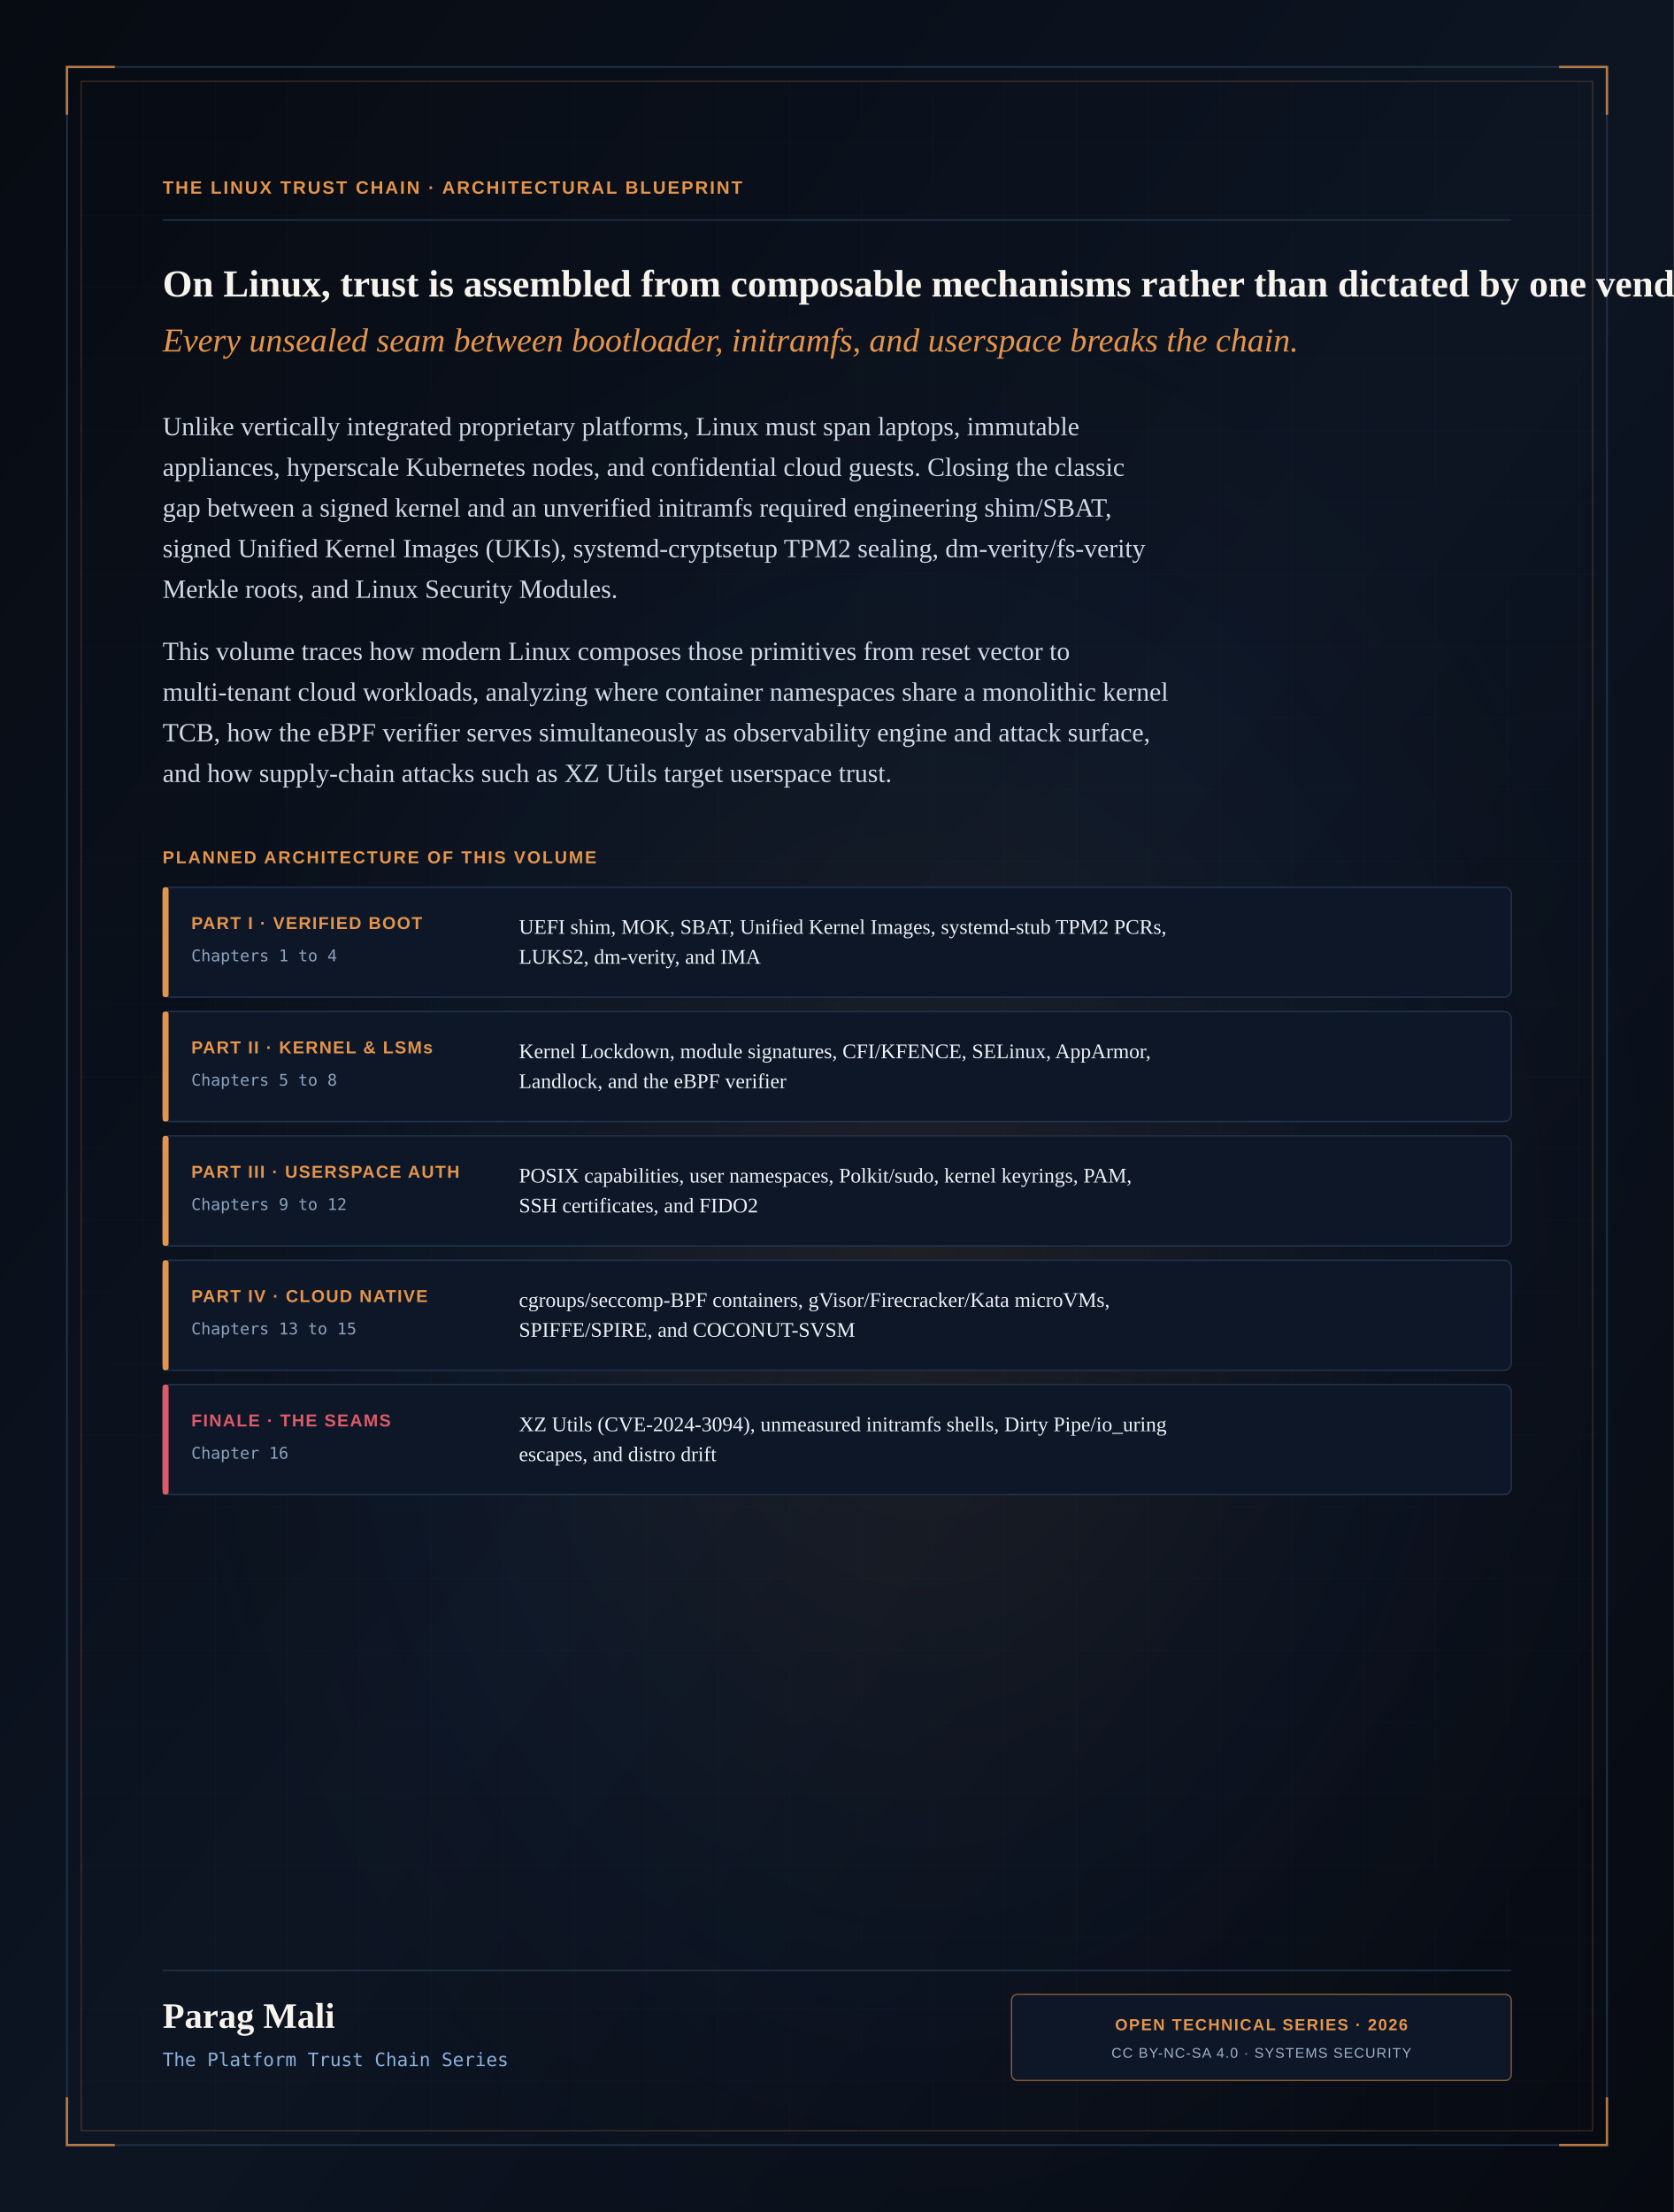
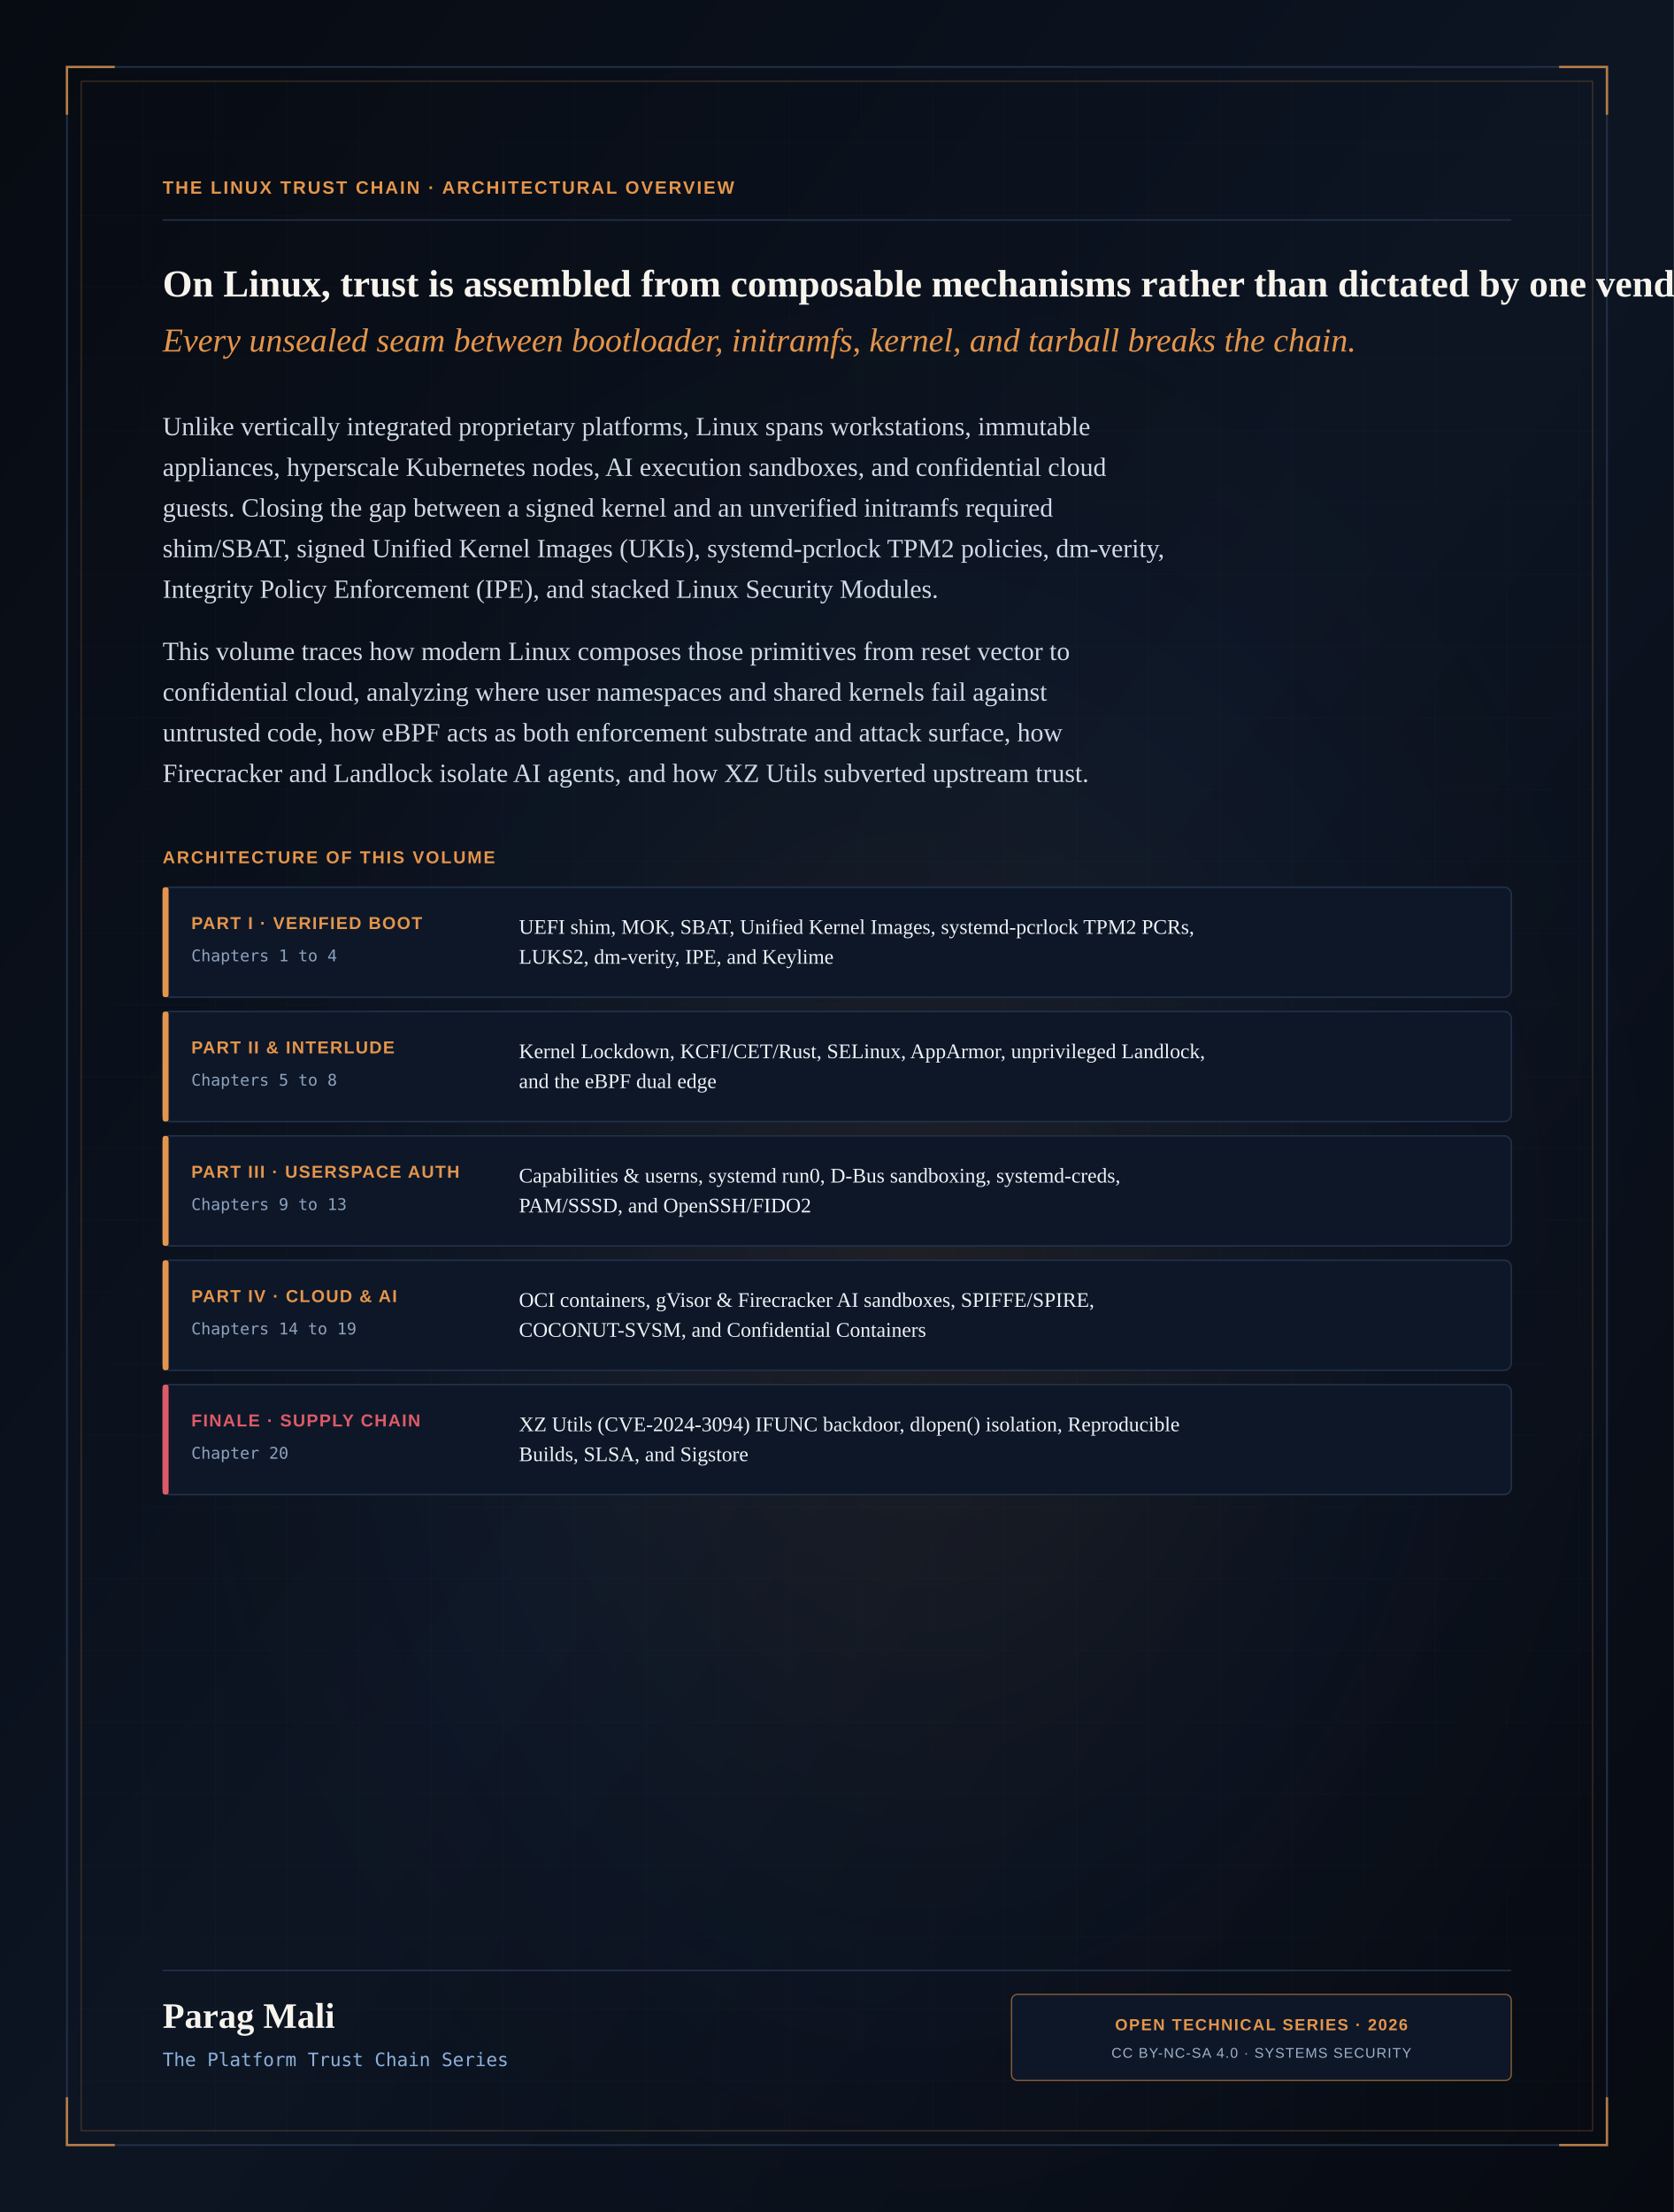
<svg xmlns="http://www.w3.org/2000/svg" viewBox="0 0 1400 1850" width="1400" height="1850">
  <defs>
    <linearGradient id="bgGrad" x1="0%" y1="0%" x2="100%" y2="100%">
      <stop offset="0%" stop-color="#070b12" />
      <stop offset="52%" stop-color="#0d1523" />
      <stop offset="100%" stop-color="#070a11" />
    </linearGradient>
    <radialGradient id="accGlow" cx="55%" cy="58%" r="48%">
      <stop offset="0%" stop-color="#e5954b" stop-opacity="0.09" />
      <stop offset="65%" stop-color="#2b4c7e" stop-opacity="0.05" />
      <stop offset="100%" stop-color="#070b12" stop-opacity="0.0" />
    </radialGradient>
    <linearGradient id="accRule" x1="0%" y1="0%" x2="100%" y2="0%">
      <stop offset="0%" stop-color="#e5954b" stop-opacity="0.95" />
      <stop offset="65%" stop-color="#e5954b" stop-opacity="0.35" />
      <stop offset="100%" stop-color="#e5954b" stop-opacity="0.0" />
    </linearGradient>
    <pattern id="archGrid" width="60" height="60" patternUnits="userSpaceOnUse">
      <path d="M 60 0 L 0 0 0 60" fill="none" stroke="#8fa8c8" stroke-width="0.6" stroke-opacity="0.045" />
    </pattern>
  </defs>
  <rect x="0" y="0" width="1400" height="1850" fill="url(#bgGrad)" />
  <rect x="0" y="0" width="1400" height="1850" fill="url(#accGlow)" />
  <rect x="64" y="64" width="1272" height="1722" fill="url(#archGrid)" />
  <rect x="56" y="56" width="1288" height="1738" fill="none" stroke="#223046" stroke-width="1.5" />
  <rect x="68" y="68" width="1264" height="1714" fill="none" stroke="#e5954b" stroke-width="0.8" stroke-opacity="0.30" />
  <path d="M 56 96 L 56 56 L 96 56 M 1304 56 L 1344 56 L 1344 96 M 56 1754 L 56 1794 L 96 1794 M 1304 1794 L 1344 1794 L 1344 1754" fill="none" stroke="#e5954b" stroke-width="2.0" stroke-opacity="0.75" />
-   <text x="136" y="162" font-family="-apple-system, BlinkMacSystemFont, &quot;Helvetica Neue&quot;, Arial, sans-serif" font-size="15" font-weight="600" letter-spacing="1.5px" fill="#e5954b" text-anchor="start">THE LINUX TRUST CHAIN  ·  ARCHITECTURAL BLUEPRINT</text>
+   <text x="136" y="162" font-family="-apple-system, BlinkMacSystemFont, &quot;Helvetica Neue&quot;, Arial, sans-serif" font-size="15" font-weight="600" letter-spacing="1.5px" fill="#e5954b" text-anchor="start">THE LINUX TRUST CHAIN  ·  ARCHITECTURAL OVERVIEW</text>
  <line x1="136" y1="184" x2="1264" y2="184" stroke="#233248" stroke-width="1.2" />
  <text x="136" y="248" font-family="Georgia, Baskerville, &quot;Times New Roman&quot;, serif" font-size="32" font-weight="700" fill="#f7f4ed" text-anchor="start">On Linux, trust is assembled from composable mechanisms rather than dictated by one vendor.</text>
-   <text x="136" y="294" font-family="Georgia, Baskerville, &quot;Times New Roman&quot;, serif" font-size="28" font-weight="400" font-style="italic" fill="#e5954b" text-anchor="start">Every unsealed seam between bootloader, initramfs, and userspace breaks the chain.</text>
-   <text x="136" y="364" font-family="Georgia, Baskerville, &quot;Times New Roman&quot;, serif" font-size="22.0" font-weight="400" fill="#d0d9e6" text-anchor="start">Unlike vertically integrated proprietary platforms, Linux must span laptops, immutable</text>
-   <text x="136" y="398" font-family="Georgia, Baskerville, &quot;Times New Roman&quot;, serif" font-size="22.0" font-weight="400" fill="#d0d9e6" text-anchor="start">appliances, hyperscale Kubernetes nodes, and confidential cloud guests. Closing the classic</text>
-   <text x="136" y="432" font-family="Georgia, Baskerville, &quot;Times New Roman&quot;, serif" font-size="22.0" font-weight="400" fill="#d0d9e6" text-anchor="start">gap between a signed kernel and an unverified initramfs required engineering shim/SBAT,</text>
-   <text x="136" y="466" font-family="Georgia, Baskerville, &quot;Times New Roman&quot;, serif" font-size="22.0" font-weight="400" fill="#d0d9e6" text-anchor="start">signed Unified Kernel Images (UKIs), systemd-cryptsetup TPM2 sealing, dm-verity/fs-verity</text>
-   <text x="136" y="500" font-family="Georgia, Baskerville, &quot;Times New Roman&quot;, serif" font-size="22.0" font-weight="400" fill="#d0d9e6" text-anchor="start">Merkle roots, and Linux Security Modules.</text>
+   <text x="136" y="294" font-family="Georgia, Baskerville, &quot;Times New Roman&quot;, serif" font-size="28" font-weight="400" font-style="italic" fill="#e5954b" text-anchor="start">Every unsealed seam between bootloader, initramfs, kernel, and tarball breaks the chain.</text>
+   <text x="136" y="364" font-family="Georgia, Baskerville, &quot;Times New Roman&quot;, serif" font-size="22.0" font-weight="400" fill="#d0d9e6" text-anchor="start">Unlike vertically integrated proprietary platforms, Linux spans workstations, immutable</text>
+   <text x="136" y="398" font-family="Georgia, Baskerville, &quot;Times New Roman&quot;, serif" font-size="22.0" font-weight="400" fill="#d0d9e6" text-anchor="start">appliances, hyperscale Kubernetes nodes, AI execution sandboxes, and confidential cloud</text>
+   <text x="136" y="432" font-family="Georgia, Baskerville, &quot;Times New Roman&quot;, serif" font-size="22.0" font-weight="400" fill="#d0d9e6" text-anchor="start">guests. Closing the gap between a signed kernel and an unverified initramfs required</text>
+   <text x="136" y="466" font-family="Georgia, Baskerville, &quot;Times New Roman&quot;, serif" font-size="22.0" font-weight="400" fill="#d0d9e6" text-anchor="start">shim/SBAT, signed Unified Kernel Images (UKIs), systemd-pcrlock TPM2 policies, dm-verity,</text>
+   <text x="136" y="500" font-family="Georgia, Baskerville, &quot;Times New Roman&quot;, serif" font-size="22.0" font-weight="400" fill="#d0d9e6" text-anchor="start">Integrity Policy Enforcement (IPE), and stacked Linux Security Modules.</text>
  <text x="136" y="552" font-family="Georgia, Baskerville, &quot;Times New Roman&quot;, serif" font-size="22.0" font-weight="400" fill="#d0d9e6" text-anchor="start">This volume traces how modern Linux composes those primitives from reset vector to</text>
-   <text x="136" y="586" font-family="Georgia, Baskerville, &quot;Times New Roman&quot;, serif" font-size="22.0" font-weight="400" fill="#d0d9e6" text-anchor="start">multi-tenant cloud workloads, analyzing where container namespaces share a monolithic kernel</text>
-   <text x="136" y="620" font-family="Georgia, Baskerville, &quot;Times New Roman&quot;, serif" font-size="22.0" font-weight="400" fill="#d0d9e6" text-anchor="start">TCB, how the eBPF verifier serves simultaneously as observability engine and attack surface,</text>
-   <text x="136" y="654" font-family="Georgia, Baskerville, &quot;Times New Roman&quot;, serif" font-size="22.0" font-weight="400" fill="#d0d9e6" text-anchor="start">and how supply-chain attacks such as XZ Utils target userspace trust.</text>
-   <text x="136" y="722" font-family="-apple-system, BlinkMacSystemFont, &quot;Helvetica Neue&quot;, Arial, sans-serif" font-size="14.5" font-weight="700" letter-spacing="1.4px" fill="#e5954b" text-anchor="start">PLANNED ARCHITECTURE OF THIS VOLUME</text>
+   <text x="136" y="586" font-family="Georgia, Baskerville, &quot;Times New Roman&quot;, serif" font-size="22.0" font-weight="400" fill="#d0d9e6" text-anchor="start">confidential cloud, analyzing where user namespaces and shared kernels fail against</text>
+   <text x="136" y="620" font-family="Georgia, Baskerville, &quot;Times New Roman&quot;, serif" font-size="22.0" font-weight="400" fill="#d0d9e6" text-anchor="start">untrusted code, how eBPF acts as both enforcement substrate and attack surface, how</text>
+   <text x="136" y="654" font-family="Georgia, Baskerville, &quot;Times New Roman&quot;, serif" font-size="22.0" font-weight="400" fill="#d0d9e6" text-anchor="start">Firecracker and Landlock isolate AI agents, and how XZ Utils subverted upstream trust.</text>
+   <text x="136" y="722" font-family="-apple-system, BlinkMacSystemFont, &quot;Helvetica Neue&quot;, Arial, sans-serif" font-size="14.5" font-weight="700" letter-spacing="1.4px" fill="#e5954b" text-anchor="start">ARCHITECTURE OF THIS VOLUME</text>
  <rect x="136" y="742" width="1128" height="92" rx="6" fill="#0d1728" stroke="#22324a" stroke-width="1.2" />
  <rect x="136" y="742" width="5" height="92" rx="2" fill="#e5954b" />
  <text x="160" y="777" font-family="-apple-system, BlinkMacSystemFont, &quot;Helvetica Neue&quot;, Arial, sans-serif" font-size="14.5" font-weight="700" letter-spacing="1.0px" fill="#e5954b" text-anchor="start">PART I · VERIFIED BOOT</text>
  <text x="160" y="804" font-family="ui-monospace, &quot;SFMono-Regular&quot;, Menlo, Consolas, monospace" font-size="13.5" font-weight="400" fill="#8ea2bd" text-anchor="start">Chapters 1 to 4</text>
-   <text x="434" y="781" font-family="Georgia, Baskerville, &quot;Times New Roman&quot;, serif" font-size="17.4" font-weight="400" fill="#eef2f7" text-anchor="start">UEFI shim, MOK, SBAT, Unified Kernel Images, systemd-stub TPM2 PCRs,</text>
-   <text x="434" y="806" font-family="Georgia, Baskerville, &quot;Times New Roman&quot;, serif" font-size="17.4" font-weight="400" fill="#eef2f7" text-anchor="start">LUKS2, dm-verity, and IMA</text>
+   <text x="434" y="781" font-family="Georgia, Baskerville, &quot;Times New Roman&quot;, serif" font-size="17.4" font-weight="400" fill="#eef2f7" text-anchor="start">UEFI shim, MOK, SBAT, Unified Kernel Images, systemd-pcrlock TPM2 PCRs,</text>
+   <text x="434" y="806" font-family="Georgia, Baskerville, &quot;Times New Roman&quot;, serif" font-size="17.4" font-weight="400" fill="#eef2f7" text-anchor="start">LUKS2, dm-verity, IPE, and Keylime</text>
  <rect x="136" y="846" width="1128" height="92" rx="6" fill="#0d1728" stroke="#22324a" stroke-width="1.2" />
  <rect x="136" y="846" width="5" height="92" rx="2" fill="#e5954b" />
-   <text x="160" y="881" font-family="-apple-system, BlinkMacSystemFont, &quot;Helvetica Neue&quot;, Arial, sans-serif" font-size="14.5" font-weight="700" letter-spacing="1.0px" fill="#e5954b" text-anchor="start">PART II · KERNEL &amp; LSMs</text>
+   <text x="160" y="881" font-family="-apple-system, BlinkMacSystemFont, &quot;Helvetica Neue&quot;, Arial, sans-serif" font-size="14.5" font-weight="700" letter-spacing="1.0px" fill="#e5954b" text-anchor="start">PART II &amp; INTERLUDE</text>
  <text x="160" y="908" font-family="ui-monospace, &quot;SFMono-Regular&quot;, Menlo, Consolas, monospace" font-size="13.5" font-weight="400" fill="#8ea2bd" text-anchor="start">Chapters 5 to 8</text>
-   <text x="434" y="885" font-family="Georgia, Baskerville, &quot;Times New Roman&quot;, serif" font-size="17.4" font-weight="400" fill="#eef2f7" text-anchor="start">Kernel Lockdown, module signatures, CFI/KFENCE, SELinux, AppArmor,</text>
-   <text x="434" y="910" font-family="Georgia, Baskerville, &quot;Times New Roman&quot;, serif" font-size="17.4" font-weight="400" fill="#eef2f7" text-anchor="start">Landlock, and the eBPF verifier</text>
+   <text x="434" y="885" font-family="Georgia, Baskerville, &quot;Times New Roman&quot;, serif" font-size="17.4" font-weight="400" fill="#eef2f7" text-anchor="start">Kernel Lockdown, KCFI/CET/Rust, SELinux, AppArmor, unprivileged Landlock,</text>
+   <text x="434" y="910" font-family="Georgia, Baskerville, &quot;Times New Roman&quot;, serif" font-size="17.4" font-weight="400" fill="#eef2f7" text-anchor="start">and the eBPF dual edge</text>
  <rect x="136" y="950" width="1128" height="92" rx="6" fill="#0d1728" stroke="#22324a" stroke-width="1.2" />
  <rect x="136" y="950" width="5" height="92" rx="2" fill="#e5954b" />
  <text x="160" y="985" font-family="-apple-system, BlinkMacSystemFont, &quot;Helvetica Neue&quot;, Arial, sans-serif" font-size="14.5" font-weight="700" letter-spacing="1.0px" fill="#e5954b" text-anchor="start">PART III · USERSPACE AUTH</text>
-   <text x="160" y="1012" font-family="ui-monospace, &quot;SFMono-Regular&quot;, Menlo, Consolas, monospace" font-size="13.5" font-weight="400" fill="#8ea2bd" text-anchor="start">Chapters 9 to 12</text>
-   <text x="434" y="989" font-family="Georgia, Baskerville, &quot;Times New Roman&quot;, serif" font-size="17.4" font-weight="400" fill="#eef2f7" text-anchor="start">POSIX capabilities, user namespaces, Polkit/sudo, kernel keyrings, PAM,</text>
-   <text x="434" y="1014" font-family="Georgia, Baskerville, &quot;Times New Roman&quot;, serif" font-size="17.4" font-weight="400" fill="#eef2f7" text-anchor="start">SSH certificates, and FIDO2</text>
+   <text x="160" y="1012" font-family="ui-monospace, &quot;SFMono-Regular&quot;, Menlo, Consolas, monospace" font-size="13.5" font-weight="400" fill="#8ea2bd" text-anchor="start">Chapters 9 to 13</text>
+   <text x="434" y="989" font-family="Georgia, Baskerville, &quot;Times New Roman&quot;, serif" font-size="17.4" font-weight="400" fill="#eef2f7" text-anchor="start">Capabilities &amp; userns, systemd run0, D-Bus sandboxing, systemd-creds,</text>
+   <text x="434" y="1014" font-family="Georgia, Baskerville, &quot;Times New Roman&quot;, serif" font-size="17.4" font-weight="400" fill="#eef2f7" text-anchor="start">PAM/SSSD, and OpenSSH/FIDO2</text>
  <rect x="136" y="1054" width="1128" height="92" rx="6" fill="#0d1728" stroke="#22324a" stroke-width="1.2" />
  <rect x="136" y="1054" width="5" height="92" rx="2" fill="#e5954b" />
-   <text x="160" y="1089" font-family="-apple-system, BlinkMacSystemFont, &quot;Helvetica Neue&quot;, Arial, sans-serif" font-size="14.5" font-weight="700" letter-spacing="1.0px" fill="#e5954b" text-anchor="start">PART IV · CLOUD NATIVE</text>
-   <text x="160" y="1116" font-family="ui-monospace, &quot;SFMono-Regular&quot;, Menlo, Consolas, monospace" font-size="13.5" font-weight="400" fill="#8ea2bd" text-anchor="start">Chapters 13 to 15</text>
-   <text x="434" y="1093" font-family="Georgia, Baskerville, &quot;Times New Roman&quot;, serif" font-size="17.4" font-weight="400" fill="#eef2f7" text-anchor="start">cgroups/seccomp-BPF containers, gVisor/Firecracker/Kata microVMs,</text>
-   <text x="434" y="1118" font-family="Georgia, Baskerville, &quot;Times New Roman&quot;, serif" font-size="17.4" font-weight="400" fill="#eef2f7" text-anchor="start">SPIFFE/SPIRE, and COCONUT-SVSM</text>
+   <text x="160" y="1089" font-family="-apple-system, BlinkMacSystemFont, &quot;Helvetica Neue&quot;, Arial, sans-serif" font-size="14.5" font-weight="700" letter-spacing="1.0px" fill="#e5954b" text-anchor="start">PART IV · CLOUD &amp; AI</text>
+   <text x="160" y="1116" font-family="ui-monospace, &quot;SFMono-Regular&quot;, Menlo, Consolas, monospace" font-size="13.5" font-weight="400" fill="#8ea2bd" text-anchor="start">Chapters 14 to 19</text>
+   <text x="434" y="1093" font-family="Georgia, Baskerville, &quot;Times New Roman&quot;, serif" font-size="17.4" font-weight="400" fill="#eef2f7" text-anchor="start">OCI containers, gVisor &amp; Firecracker AI sandboxes, SPIFFE/SPIRE,</text>
+   <text x="434" y="1118" font-family="Georgia, Baskerville, &quot;Times New Roman&quot;, serif" font-size="17.4" font-weight="400" fill="#eef2f7" text-anchor="start">COCONUT-SVSM, and Confidential Containers</text>
  <rect x="136" y="1158" width="1128" height="92" rx="6" fill="#0d1728" stroke="#22324a" stroke-width="1.2" />
  <rect x="136" y="1158" width="5" height="92" rx="2" fill="#df5a67" />
-   <text x="160" y="1193" font-family="-apple-system, BlinkMacSystemFont, &quot;Helvetica Neue&quot;, Arial, sans-serif" font-size="14.5" font-weight="700" letter-spacing="1.0px" fill="#df5a67" text-anchor="start">FINALE · THE SEAMS</text>
-   <text x="160" y="1220" font-family="ui-monospace, &quot;SFMono-Regular&quot;, Menlo, Consolas, monospace" font-size="13.5" font-weight="400" fill="#8ea2bd" text-anchor="start">Chapter 16</text>
-   <text x="434" y="1197" font-family="Georgia, Baskerville, &quot;Times New Roman&quot;, serif" font-size="17.4" font-weight="400" fill="#eef2f7" text-anchor="start">XZ Utils (CVE-2024-3094), unmeasured initramfs shells, Dirty Pipe/io_uring</text>
-   <text x="434" y="1222" font-family="Georgia, Baskerville, &quot;Times New Roman&quot;, serif" font-size="17.4" font-weight="400" fill="#eef2f7" text-anchor="start">escapes, and distro drift</text>
+   <text x="160" y="1193" font-family="-apple-system, BlinkMacSystemFont, &quot;Helvetica Neue&quot;, Arial, sans-serif" font-size="14.5" font-weight="700" letter-spacing="1.0px" fill="#df5a67" text-anchor="start">FINALE · SUPPLY CHAIN</text>
+   <text x="160" y="1220" font-family="ui-monospace, &quot;SFMono-Regular&quot;, Menlo, Consolas, monospace" font-size="13.5" font-weight="400" fill="#8ea2bd" text-anchor="start">Chapter 20</text>
+   <text x="434" y="1197" font-family="Georgia, Baskerville, &quot;Times New Roman&quot;, serif" font-size="17.4" font-weight="400" fill="#eef2f7" text-anchor="start">XZ Utils (CVE-2024-3094) IFUNC backdoor, dlopen() isolation, Reproducible</text>
+   <text x="434" y="1222" font-family="Georgia, Baskerville, &quot;Times New Roman&quot;, serif" font-size="17.4" font-weight="400" fill="#eef2f7" text-anchor="start">Builds, SLSA, and Sigstore</text>
  <line x1="136" y1="1648" x2="1264" y2="1648" stroke="#233248" stroke-width="1.2" />
  <text x="136" y="1696" font-family="Georgia, Baskerville, &quot;Times New Roman&quot;, serif" font-size="30" font-weight="700" fill="#f7f4ed" text-anchor="start">Parag Mali</text>
  <text x="136" y="1728" font-family="ui-monospace, &quot;SFMono-Regular&quot;, Menlo, Consolas, monospace" font-size="15.5" font-weight="400" fill="#8cb0db" text-anchor="start">The Platform Trust Chain Series</text>
  <rect x="846" y="1668" width="418" height="72" rx="5" fill="#0d1728" stroke="#e5954b" stroke-width="1.1" stroke-opacity="0.55" />
  <text x="1055.0" y="1698" font-family="-apple-system, BlinkMacSystemFont, &quot;Helvetica Neue&quot;, Arial, sans-serif" font-size="13.5" font-weight="700" letter-spacing="1.1px" fill="#e5954b" text-anchor="middle">OPEN TECHNICAL SERIES  ·  2026</text>
  <text x="1055.0" y="1721" font-family="-apple-system, BlinkMacSystemFont, &quot;Helvetica Neue&quot;, Arial, sans-serif" font-size="11.8" font-weight="500" letter-spacing="0.8px" fill="#9fb0c7" text-anchor="middle">CC BY-NC-SA 4.0  ·  SYSTEMS SECURITY</text>
</svg>
